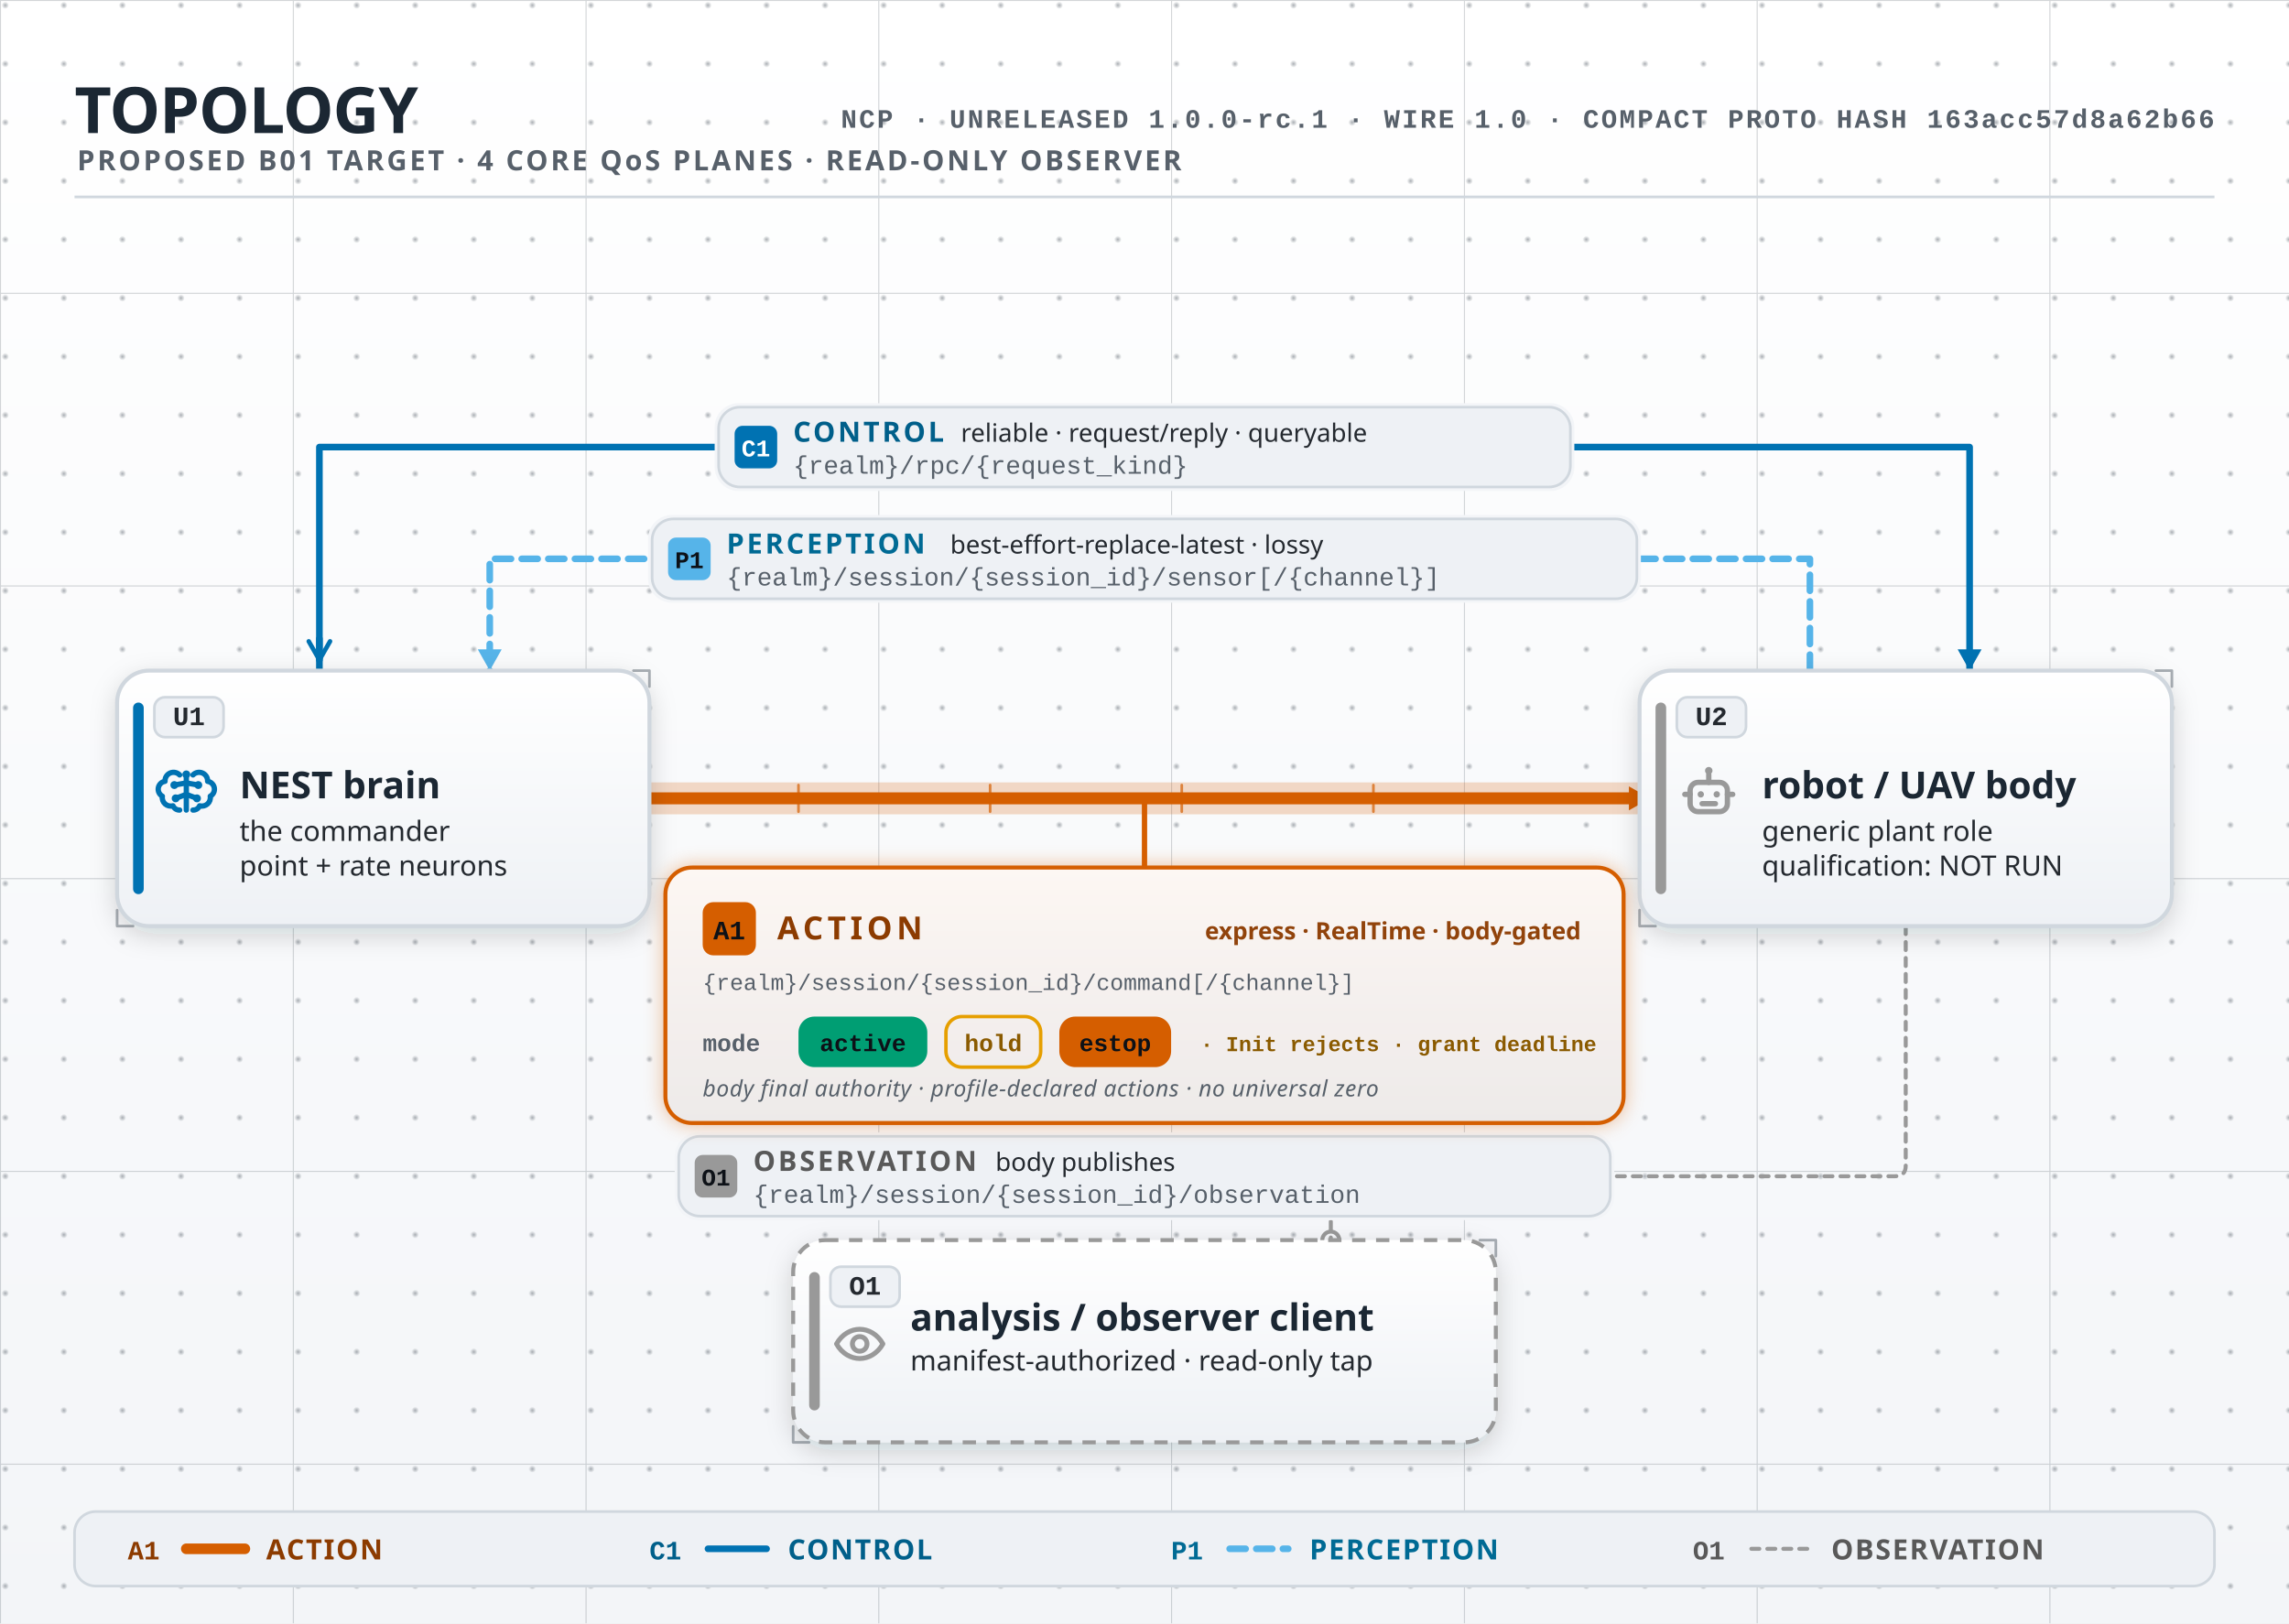
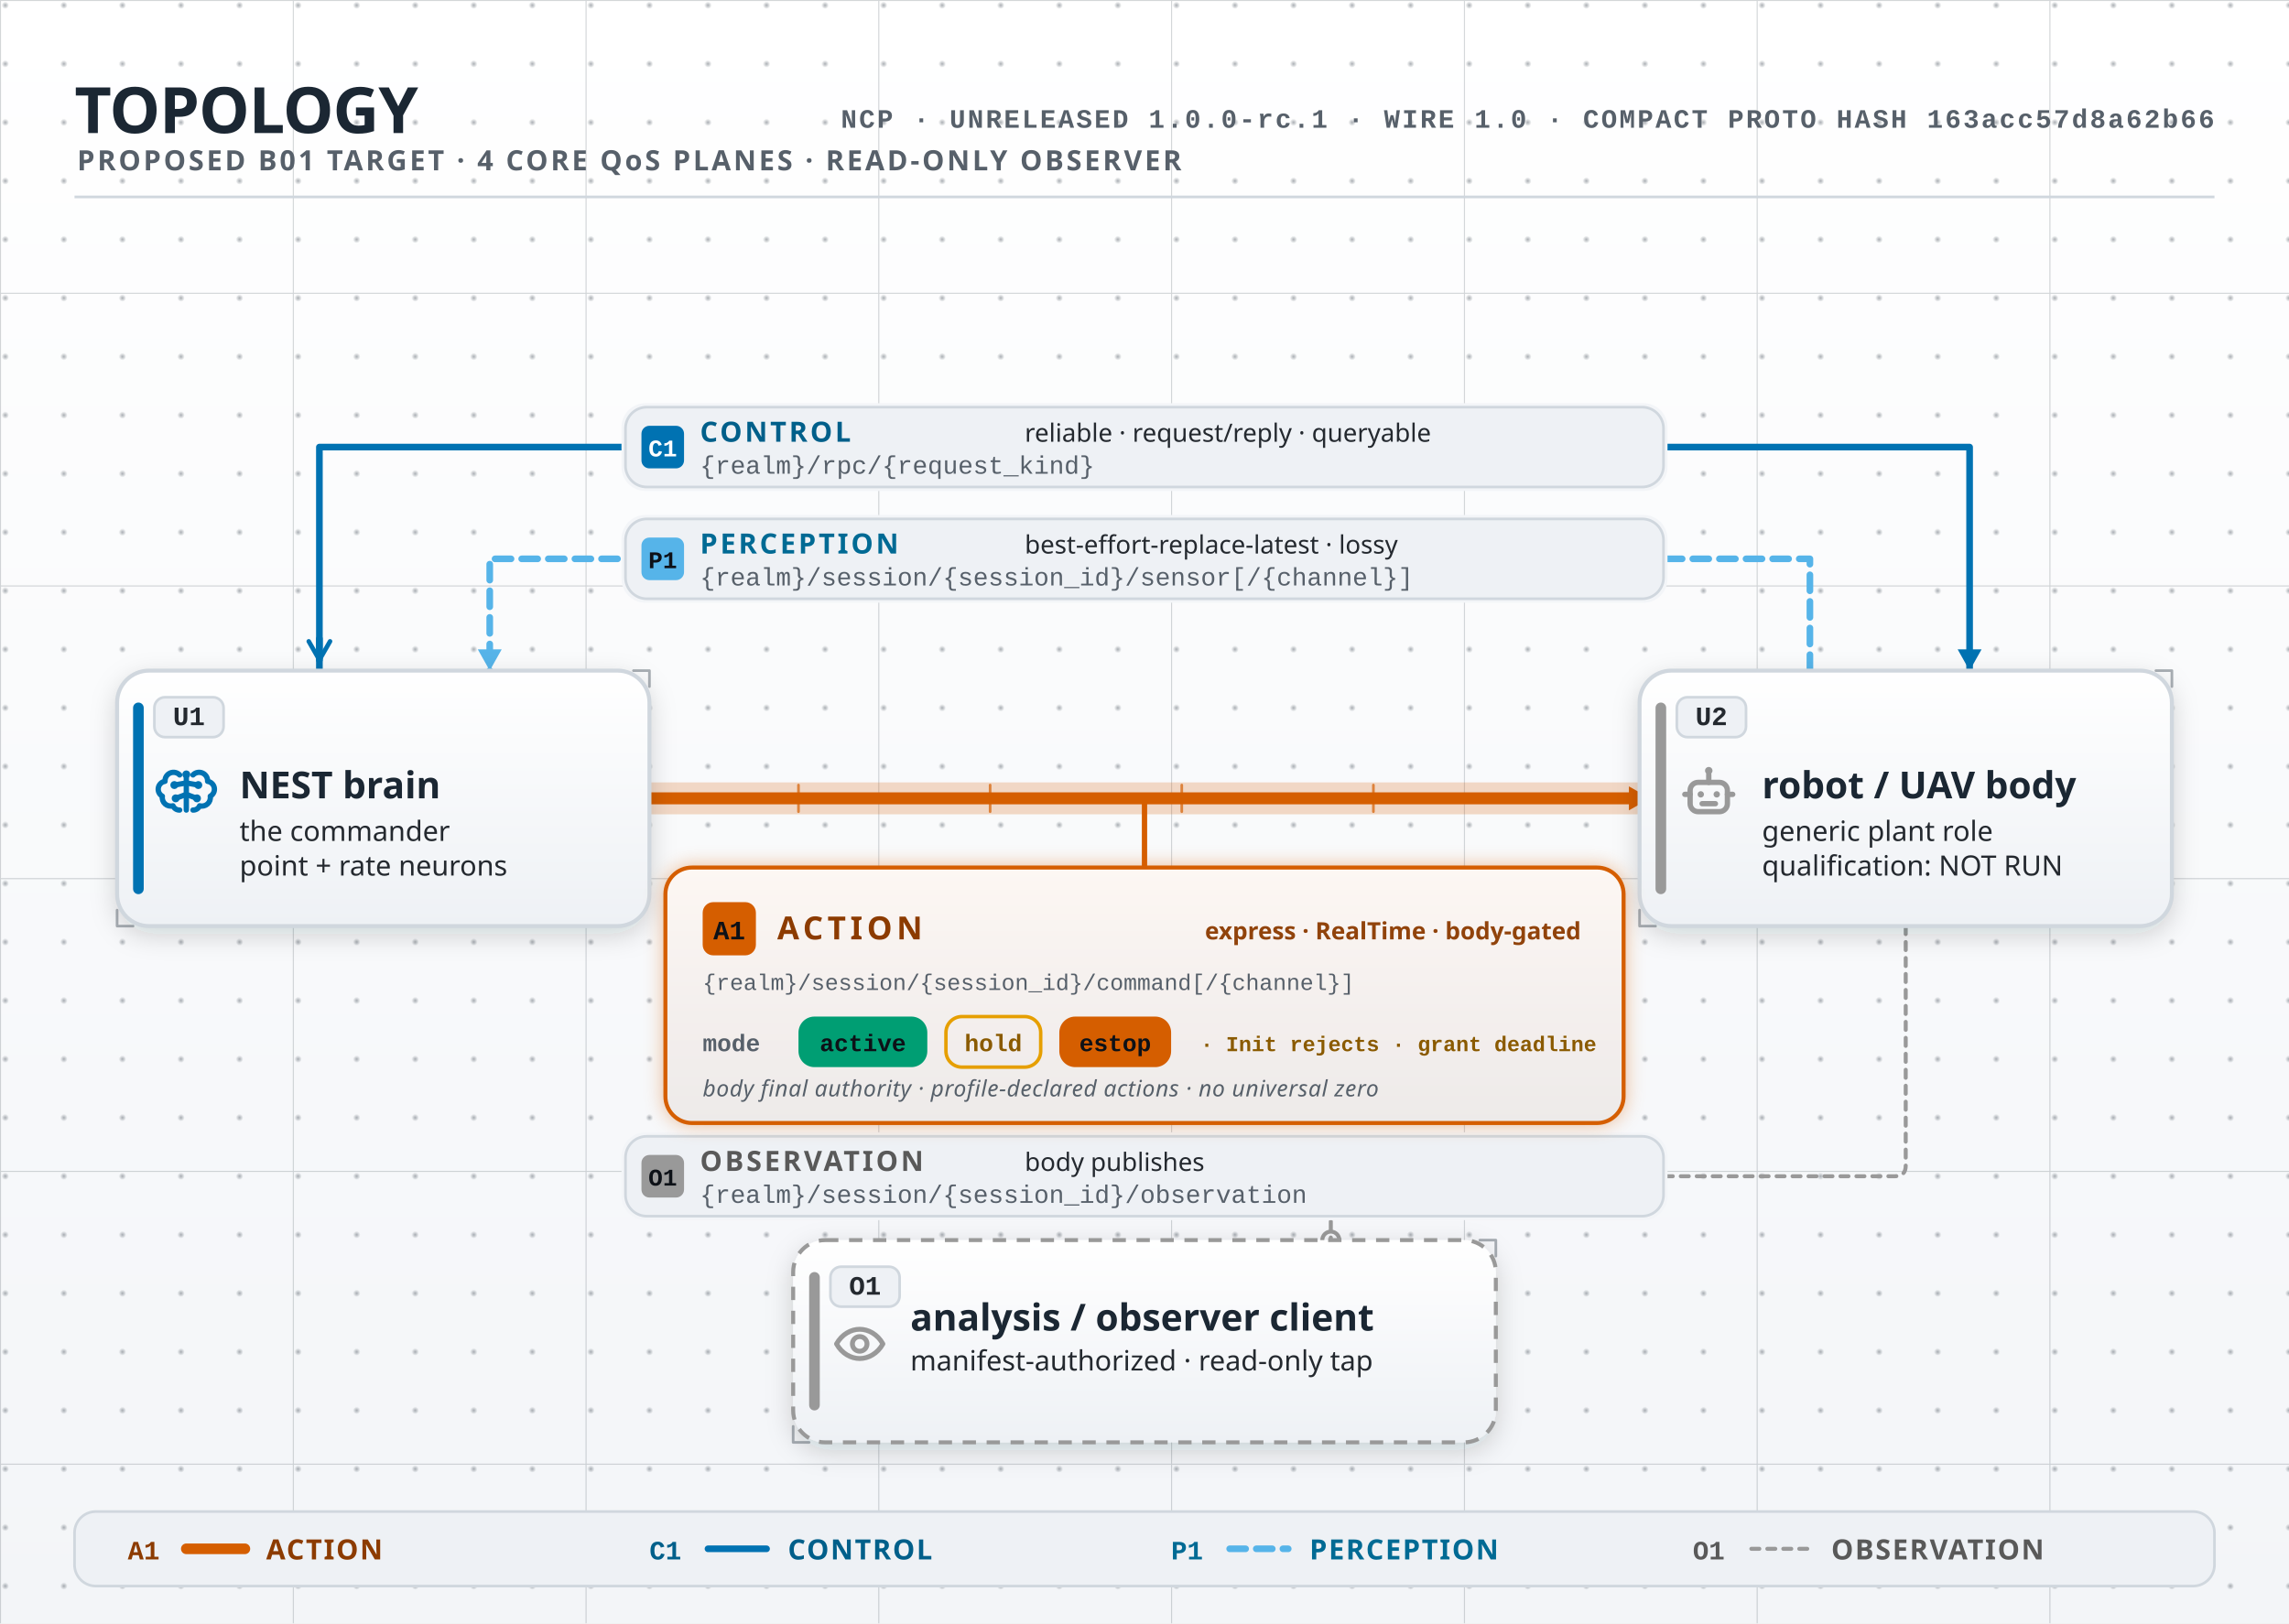
<svg xmlns="http://www.w3.org/2000/svg" width="860" height="610" viewBox="0 0 860 610" font-family="-apple-system, BlinkMacSystemFont, 'Segoe UI', 'Noto Sans', Helvetica, Arial, sans-serif" role="img" aria-labelledby="ncp-topology-title ncp-topology-desc">
  <defs>
    <linearGradient id="pageBg" x1="0" y1="0" x2="0" y2="1">
      <stop offset="0" stop-color="#ffffff" />
      <stop offset="1" stop-color="#f3f5f8" />
    </linearGradient>
    <linearGradient id="surface" x1="0" y1="0" x2="0" y2="1">
      <stop offset="0" stop-color="#ffffff" />
      <stop offset="1" stop-color="#eef1f5" />
    </linearGradient>
    <linearGradient id="busAction" x1="0" y1="0" x2="1" y2="0">
      <stop offset="0" stop-color="#D55E00" stop-opacity="1" />
      <stop offset="0.5" stop-color="#D55E00" stop-opacity="1" />
      <stop offset="1" stop-color="#b94f00" stop-opacity="1" />
    </linearGradient>
    <linearGradient id="contractHero" x1="0" y1="0" x2="1" y2="1">
      <stop offset="0" stop-color="#6D28D9" />
      <stop offset="1" stop-color="#5b21b6" />
    </linearGradient>
    <radialGradient id="gridDot" cx="0.5" cy="0.5" r="0.5">
      <stop offset="0" stop-color="#57606a" stop-opacity="0.5" />
      <stop offset="1" stop-color="#57606a" stop-opacity="0" />
    </radialGradient>
    <pattern id="grid" width="22" height="22" patternUnits="userSpaceOnUse">
      <circle cx="2" cy="2" r="1.4" fill="url(#gridDot)" />
    </pattern>
    <pattern id="gridMajor" width="110" height="110" patternUnits="userSpaceOnUse">
      <path d="M110 0H0V110" fill="none" stroke="#57606a" stroke-width="0.75" stroke-opacity="0.26" />
    </pattern>
    <filter id="soft" x="-40%" y="-40%" width="180%" height="180%" color-interpolation-filters="sRGB">
      <feDropShadow dx="0" dy="3" stdDeviation="5" flood-color="#1b2733" flood-opacity="0.18" />
    </filter>
    <filter id="halo" x="-60%" y="-60%" width="220%" height="220%" color-interpolation-filters="sRGB">
      <feGaussianBlur stdDeviation="3" />
    </filter>
    <filter id="glow" x="-90%" y="-90%" width="280%" height="280%" color-interpolation-filters="sRGB">
      <feGaussianBlur in="SourceAlpha" stdDeviation="3.4" result="b" />
      <feFlood flood-color="#D55E00" flood-opacity="0.4" />
      <feComposite in2="b" operator="in" result="g" />
      <feMerge>
        <feMergeNode in="g" />
        <feMergeNode in="SourceGraphic" />
      </feMerge>
    </filter>
    <marker id="arrowAction" markerUnits="userSpaceOnUse" markerWidth="12" markerHeight="12" refX="9" refY="5.5" orient="auto">
      <path d="M1,1 L9,5.5 L1,10 Z" fill="#D55E00" />
    </marker>
    <marker id="arrowControl" markerUnits="userSpaceOnUse" markerWidth="12" markerHeight="12" refX="9" refY="5.5" orient="auto">
      <path d="M1,1 L9,5.5 L1,10 Z" fill="#0072B2" />
    </marker>
    <marker id="replyControl" markerUnits="userSpaceOnUse" markerWidth="12" markerHeight="12" refX="9" refY="5.5" orient="auto">
      <path d="M2,1.5 L9,5.5 L2,9.5" fill="none" stroke="#0072B2" stroke-width="1.7" stroke-linecap="round" stroke-linejoin="round" />
    </marker>
    <marker id="arrowPercep" markerUnits="userSpaceOnUse" markerWidth="12" markerHeight="12" refX="9" refY="5.5" orient="auto">
      <path d="M1,1 L9,5.5 L1,10 Z" fill="#56B4E9" />
    </marker>
    <marker id="tapObserve" markerUnits="userSpaceOnUse" markerWidth="10" markerHeight="10" refX="5" refY="5" orient="auto">
      <circle cx="5" cy="5" r="3.2" fill="none" stroke="#999999" stroke-width="1.5" />
    </marker>
    <marker id="arrowContract" markerUnits="userSpaceOnUse" markerWidth="12" markerHeight="12" refX="9" refY="5.5" orient="auto">
      <path d="M1,1 L9,5.5 L1,10 Z" fill="#6D28D9" />
    </marker>
    <marker id="submoduleArrow" markerUnits="userSpaceOnUse" markerWidth="12" markerHeight="12" refX="9" refY="5.5" orient="auto">
      <path d="M2,1.5 L9,5.5 L2,9.5" fill="none" stroke="#999999" stroke-width="1.7" stroke-linecap="round" stroke-linejoin="round" />
    </marker>
    <marker id="arrowActive" markerUnits="userSpaceOnUse" markerWidth="12" markerHeight="12" refX="9" refY="5.5" orient="auto">
      <path d="M1,1 L9,5.5 L1,10 Z" fill="#009E73" />
    </marker>
    <marker id="arrowEstop" markerUnits="userSpaceOnUse" markerWidth="12" markerHeight="12" refX="9" refY="5.5" orient="auto">
      <path d="M1,1 L9,5.5 L1,10 Z" fill="#D55E00" stroke="#ffd9c2" stroke-width="0.6" />
    </marker>
    <marker id="arrowHold" markerUnits="userSpaceOnUse" markerWidth="12" markerHeight="12" refX="9" refY="5.5" orient="auto">
      <path d="M1,1 L9,5.5 L1,10 Z" fill="#E69F00" />
    </marker>
    <marker id="arrowMut" markerUnits="userSpaceOnUse" markerWidth="12" markerHeight="12" refX="9" refY="5.5" orient="auto">
      <path d="M1,1 L9,5.5 L1,10 Z" fill="#57606a" />
    </marker>
    <marker id="arrowConfig" markerUnits="userSpaceOnUse" markerWidth="12" markerHeight="12" refX="9" refY="5.5" orient="auto">
      <path d="M1,1 L9,5.5 L1,10 Z" fill="#CC79A7" />
    </marker>
    <filter id="glowContract" x="-90%" y="-90%" width="280%" height="280%" color-interpolation-filters="sRGB">
      <feGaussianBlur in="SourceAlpha" stdDeviation="3.4" result="b" />
      <feFlood flood-color="#6D28D9" flood-opacity="0.4" />
      <feComposite in2="b" operator="in" result="g" />
      <feMerge>
        <feMergeNode in="g" />
        <feMergeNode in="SourceGraphic" />
      </feMerge>
    </filter>
    <filter id="glowActive" x="-90%" y="-90%" width="280%" height="280%" color-interpolation-filters="sRGB">
      <feGaussianBlur in="SourceAlpha" stdDeviation="3.4" result="b" />
      <feFlood flood-color="#009E73" flood-opacity="0.4" />
      <feComposite in2="b" operator="in" result="g" />
      <feMerge>
        <feMergeNode in="g" />
        <feMergeNode in="SourceGraphic" />
      </feMerge>
    </filter>
  </defs>
  <rect x="0" y="0" width="860" height="610" rx="0" fill="url(#pageBg)" />
  <rect x="0" y="0" width="860" height="610" rx="0" fill="url(#gridMajor)" />
  <rect x="0" y="0" width="860" height="610" rx="0" fill="url(#grid)" />
  <text x="28" y="50" font-family="-apple-system, BlinkMacSystemFont, 'Segoe UI', 'Noto Sans', Helvetica, Arial, sans-serif" font-size="24" font-weight="800" font-style="normal" fill="#1b2733" text-anchor="start" letter-spacing="-0.3" text-rendering="geometricPrecision">TOPOLOGY</text>
  <text x="29" y="64" font-family="-apple-system, BlinkMacSystemFont, 'Segoe UI', 'Noto Sans', Helvetica, Arial, sans-serif" font-size="10.5" font-weight="600" font-style="normal" fill="#57606a" text-anchor="start" letter-spacing="1.0" text-rendering="geometricPrecision">PROPOSED B01 TARGET  ·  4 CORE QoS PLANES  ·  READ-ONLY OBSERVER</text>
  <line x1="28" y1="74" x2="832" y2="74" stroke="#d0d7de" stroke-width="1" stroke-linecap="butt" />
  <text x="832" y="48" font-family="ui-monospace, SFMono-Regular, 'SF Mono', Menlo, Consolas, 'Liberation Mono', monospace" font-size="10" font-weight="600" font-style="normal" fill="#57606a" text-anchor="end" letter-spacing="0.8" text-rendering="geometricPrecision">NCP · UNRELEASED 1.0.0-rc.1 · WIRE 1.0 · COMPACT PROTO HASH 163acc57d8a62b66</text>
  <path d="M716,348 L716,438 Q716,442 712,442 L504,442 Q500,442 500,446 L500,466" fill="none" stroke="#999999" stroke-width="1.5" stroke-linecap="round" stroke-linejoin="round" stroke-dasharray="3 3" marker-end="url(#tapObserve)" />
  <path d="M680,252 L680,210 L184,210 L184,252" fill="none" stroke="#56B4E9" stroke-width="2.5" stroke-linecap="round" stroke-linejoin="round" stroke-dasharray="6 4" marker-end="url(#arrowPercep)" />
  <path d="M120,252 L120,168 L740,168 L740,252" fill="none" stroke="#0072B2" stroke-width="2.5" stroke-linecap="round" stroke-linejoin="round" marker-end="url(#arrowControl)" />
  <path d="M120,240 L120,248" fill="none" stroke="#0072B2" stroke-width="2.5" stroke-linecap="round" stroke-linejoin="round" marker-end="url(#replyControl)" />
  <line x1="244" y1="300" x2="620" y2="300" stroke="#D55E00" stroke-width="12" stroke-linecap="round" stroke-opacity="0.22" />
  <line x1="244" y1="300" x2="620" y2="300" stroke="#D55E00" stroke-width="4.5" stroke-linecap="round" marker-end="url(#arrowAction)" />
  <line x1="300" y1="295" x2="300" y2="305" stroke="#D55E00" stroke-width="1" stroke-linecap="round" stroke-opacity="0.7" />
  <line x1="372" y1="295" x2="372" y2="305" stroke="#D55E00" stroke-width="1" stroke-linecap="round" stroke-opacity="0.7" />
  <line x1="444" y1="295" x2="444" y2="305" stroke="#D55E00" stroke-width="1" stroke-linecap="round" stroke-opacity="0.7" />
  <line x1="516" y1="295" x2="516" y2="305" stroke="#D55E00" stroke-width="1" stroke-linecap="round" stroke-opacity="0.7" />
  <rect x="44" y="252" width="200" height="96" rx="12" fill="url(#surface)" filter="url(#soft)" />
  <rect x="44" y="252" width="200" height="96" rx="12" fill="none" stroke="#d0d7de" stroke-width="1.5" />
  <rect x="50" y="264" width="4" height="72" rx="2" fill="#0072B2" />
  <path d="M238,252 L244,252 L244,258" fill="none" stroke="#57606a" stroke-width="1" stroke-linecap="round" stroke-linejoin="round" stroke-opacity="0.5" />
  <path d="M44,342 L44,348 L50,348" fill="none" stroke="#57606a" stroke-width="1" stroke-linecap="round" stroke-linejoin="round" stroke-opacity="0.5" />
  <rect x="58" y="262" width="26" height="15" rx="4" fill="#eef1f5" stroke="#d0d7de" stroke-width="1" />
  <text x="71" y="272.5" font-family="ui-monospace, SFMono-Regular, 'SF Mono', Menlo, Consolas, 'Liberation Mono', monospace" font-size="10" font-weight="700" font-style="normal" fill="#24292f" text-anchor="middle" text-rendering="geometricPrecision">U1</text>
  <g transform="translate(58,286) scale(1)" fill="none" stroke="#0072B2" stroke-width="2" stroke-linecap="round" stroke-linejoin="round">
    <path d="M9.5 5.2A3.2 3.2 0 0 0 4 7.6a3 3 0 0 0-1 5.6a3.2 3.2 0 0 0 4 3.6a2.6 2.6 0 0 0 2.5 1.6" />
    <path d="M14.5 5.2A3.2 3.2 0 0 1 20 7.6a3 3 0 0 1 1 5.6a3.2 3.2 0 0 1-4 3.6a2.6 2.6 0 0 1-2.5 1.6" />
    <path d="M12 5v13.4" />
    <circle cx="12" cy="5" r="0.5" fill="#0072B2" stroke="#0072B2" />
    <circle cx="7.5" cy="9" r="0.5" fill="#0072B2" stroke="#0072B2" />
    <circle cx="16.5" cy="9" r="0.5" fill="#0072B2" stroke="#0072B2" />
    <circle cx="8" cy="14" r="0.5" fill="#0072B2" stroke="#0072B2" />
    <circle cx="16" cy="14" r="0.5" fill="#0072B2" stroke="#0072B2" />
    <path d="M12 8.2 7.5 9M12 8.2 16.5 9M12 12.5 8 14M12 12.5 16 14" />
  </g>
  <text x="90" y="300" font-family="-apple-system, BlinkMacSystemFont, 'Segoe UI', 'Noto Sans', Helvetica, Arial, sans-serif" font-size="14" font-weight="700" font-style="normal" fill="#1b2733" text-anchor="start" text-rendering="geometricPrecision">NEST brain</text>
  <text x="90" y="316" font-family="-apple-system, BlinkMacSystemFont, 'Segoe UI', 'Noto Sans', Helvetica, Arial, sans-serif" font-size="10.5" font-weight="500" font-style="normal" fill="#24292f" text-anchor="start" text-rendering="geometricPrecision">the commander</text>
  <text x="90" y="329" font-family="-apple-system, BlinkMacSystemFont, 'Segoe UI', 'Noto Sans', Helvetica, Arial, sans-serif" font-size="10.5" font-weight="500" font-style="normal" fill="#24292f" text-anchor="start" text-rendering="geometricPrecision">point + rate neurons</text>
  <rect x="616" y="252" width="200" height="96" rx="12" fill="url(#surface)" filter="url(#soft)" />
  <rect x="616" y="252" width="200" height="96" rx="12" fill="none" stroke="#d0d7de" stroke-width="1.5" />
  <rect x="622" y="264" width="4" height="72" rx="2" fill="#999999" />
  <path d="M810,252 L816,252 L816,258" fill="none" stroke="#57606a" stroke-width="1" stroke-linecap="round" stroke-linejoin="round" stroke-opacity="0.5" />
  <path d="M616,342 L616,348 L622,348" fill="none" stroke="#57606a" stroke-width="1" stroke-linecap="round" stroke-linejoin="round" stroke-opacity="0.5" />
  <rect x="630" y="262" width="26" height="15" rx="4" fill="#eef1f5" stroke="#d0d7de" stroke-width="1" />
  <text x="643" y="272.5" font-family="ui-monospace, SFMono-Regular, 'SF Mono', Menlo, Consolas, 'Liberation Mono', monospace" font-size="10" font-weight="700" font-style="normal" fill="#24292f" text-anchor="middle" text-rendering="geometricPrecision">U2</text>
  <g transform="translate(630,286) scale(1)" fill="none" stroke="#999999" stroke-width="2" stroke-linecap="round" stroke-linejoin="round">
    <rect x="5" y="8" width="14" height="11" rx="3" />
    <path d="M12 8V5" />
    <circle cx="12" cy="3.6" r="1.4" fill="#999999" stroke="none" />
    <circle cx="9" cy="12.5" r="1.2" fill="#999999" stroke="none" />
    <circle cx="15" cy="12.5" r="1.2" fill="#999999" stroke="none" />
    <path d="M9.5 16h5" />
    <path d="M5 12.5H3M19 12.5h2" />
  </g>
  <text x="662" y="300" font-family="-apple-system, BlinkMacSystemFont, 'Segoe UI', 'Noto Sans', Helvetica, Arial, sans-serif" font-size="14" font-weight="700" font-style="normal" fill="#1b2733" text-anchor="start" text-rendering="geometricPrecision">robot / UAV body</text>
  <text x="662" y="316" font-family="-apple-system, BlinkMacSystemFont, 'Segoe UI', 'Noto Sans', Helvetica, Arial, sans-serif" font-size="10.5" font-weight="500" font-style="normal" fill="#24292f" text-anchor="start" text-rendering="geometricPrecision">generic plant role</text>
  <text x="662" y="329" font-family="-apple-system, BlinkMacSystemFont, 'Segoe UI', 'Noto Sans', Helvetica, Arial, sans-serif" font-size="10.5" font-weight="500" font-style="normal" fill="#24292f" text-anchor="start" text-rendering="geometricPrecision">qualification: NOT RUN</text>
  <rect x="298" y="466" width="264" height="76" rx="12" fill="url(#surface)" filter="url(#soft)" />
  <rect x="298" y="466" width="264" height="76" rx="12" fill="none" stroke="#999999" stroke-width="1.5" stroke-dasharray="5 4" fill-opacity="0.7" />
  <rect x="304" y="478" width="4" height="52" rx="2" fill="#999999" />
  <path d="M556,466 L562,466 L562,472" fill="none" stroke="#57606a" stroke-width="1" stroke-linecap="round" stroke-linejoin="round" stroke-opacity="0.5" />
  <path d="M298,536 L298,542 L304,542" fill="none" stroke="#57606a" stroke-width="1" stroke-linecap="round" stroke-linejoin="round" stroke-opacity="0.5" />
  <rect x="312" y="476" width="26" height="15" rx="4" fill="#eef1f5" stroke="#d0d7de" stroke-width="1" />
  <text x="325" y="486.5" font-family="ui-monospace, SFMono-Regular, 'SF Mono', Menlo, Consolas, 'Liberation Mono', monospace" font-size="10" font-weight="700" font-style="normal" fill="#24292f" text-anchor="middle" text-rendering="geometricPrecision">O1</text>
  <g transform="translate(312,494) scale(0.9167)" fill="none" stroke="#999999" stroke-width="2" stroke-linecap="round" stroke-linejoin="round">
    <path d="M2.5 12c2.2-4 6-6 9.5-6s7.3 2 9.5 6c-2.2 4-6 6-9.5 6s-7.3-2-9.5-6Z" />
    <circle cx="12" cy="12" r="3" />
  </g>
  <text x="342" y="500" font-family="-apple-system, BlinkMacSystemFont, 'Segoe UI', 'Noto Sans', Helvetica, Arial, sans-serif" font-size="14" font-weight="700" font-style="normal" fill="#1b2733" text-anchor="start" text-rendering="geometricPrecision">analysis / observer client</text>
  <text x="342" y="515" font-family="-apple-system, BlinkMacSystemFont, 'Segoe UI', 'Noto Sans', Helvetica, Arial, sans-serif" font-size="10.5" font-weight="500" font-style="normal" fill="#24292f" text-anchor="start" text-rendering="geometricPrecision">manifest-authorized · read-only tap</text>
-   <rect x="268.5" y="151.5" width="323" height="33" rx="9" fill="#f3f5f8" />
-   <rect x="270.0" y="153.0" width="320" height="30" rx="8" fill="#eef1f5" stroke="#d0d7de" stroke-width="1" />
-   <rect x="276.0" y="160.0" width="16" height="16" rx="3" fill="#0072B2" />
-   <text x="284.0" y="171.5" font-family="ui-monospace, SFMono-Regular, 'SF Mono', Menlo, Consolas, 'Liberation Mono', monospace" font-size="9" font-weight="700" font-style="normal" fill="#ffffff" text-anchor="middle" text-rendering="geometricPrecision">C1</text>
-   <text x="298.0" y="166.0" font-family="-apple-system, BlinkMacSystemFont, 'Segoe UI', 'Noto Sans', Helvetica, Arial, sans-serif" font-size="10.5" font-weight="700" font-style="normal" fill="#005F8A" text-anchor="start" letter-spacing="1.0" text-rendering="geometricPrecision">CONTROL</text>
-   <text x="298.0" y="178.0" font-family="ui-monospace, SFMono-Regular, 'SF Mono', Menlo, Consolas, 'Liberation Mono', monospace" font-size="9.5" font-weight="500" font-style="normal" fill="#57606a" text-anchor="start" text-rendering="geometricPrecision">{realm}/rpc/{request_kind}</text>
-   <text x="361.0" y="166.0" font-family="-apple-system, BlinkMacSystemFont, 'Segoe UI', 'Noto Sans', Helvetica, Arial, sans-serif" font-size="9.5" font-weight="500" font-style="normal" fill="#24292f" text-anchor="start" text-rendering="geometricPrecision">reliable · request/reply · queryable</text>
-   <rect x="243.5" y="193.5" width="373" height="33" rx="9" fill="#f3f5f8" />
-   <rect x="245.0" y="195.0" width="370" height="30" rx="8" fill="#eef1f5" stroke="#d0d7de" stroke-width="1" />
-   <rect x="251.0" y="202.0" width="16" height="16" rx="3" fill="#56B4E9" />
-   <text x="259.0" y="213.5" font-family="ui-monospace, SFMono-Regular, 'SF Mono', Menlo, Consolas, 'Liberation Mono', monospace" font-size="9" font-weight="700" font-style="normal" fill="#0d1117" text-anchor="middle" text-rendering="geometricPrecision">P1</text>
-   <text x="273.0" y="208.0" font-family="-apple-system, BlinkMacSystemFont, 'Segoe UI', 'Noto Sans', Helvetica, Arial, sans-serif" font-size="10.5" font-weight="700" font-style="normal" fill="#006A94" text-anchor="start" letter-spacing="1.0" text-rendering="geometricPrecision">PERCEPTION</text>
-   <text x="273.0" y="220.0" font-family="ui-monospace, SFMono-Regular, 'SF Mono', Menlo, Consolas, 'Liberation Mono', monospace" font-size="9.5" font-weight="500" font-style="normal" fill="#57606a" text-anchor="start" text-rendering="geometricPrecision">{realm}/session/{session_id}/sensor[/{channel}]</text>
-   <text x="357.0" y="208.0" font-family="-apple-system, BlinkMacSystemFont, 'Segoe UI', 'Noto Sans', Helvetica, Arial, sans-serif" font-size="9.5" font-weight="500" font-style="normal" fill="#24292f" text-anchor="start" text-rendering="geometricPrecision">best-effort-replace-latest · lossy</text>
-   <rect x="253.5" y="425.5" width="353" height="33" rx="9" fill="#f3f5f8" />
-   <rect x="255.0" y="427.0" width="350" height="30" rx="8" fill="#eef1f5" stroke="#d0d7de" stroke-width="1" />
-   <rect x="261.0" y="434.0" width="16" height="16" rx="3" fill="#999999" />
-   <text x="269.0" y="445.5" font-family="ui-monospace, SFMono-Regular, 'SF Mono', Menlo, Consolas, 'Liberation Mono', monospace" font-size="9" font-weight="700" font-style="normal" fill="#0d1117" text-anchor="middle" text-rendering="geometricPrecision">O1</text>
-   <text x="283.0" y="440.0" font-family="-apple-system, BlinkMacSystemFont, 'Segoe UI', 'Noto Sans', Helvetica, Arial, sans-serif" font-size="10.5" font-weight="700" font-style="normal" fill="#595959" text-anchor="start" letter-spacing="1.0" text-rendering="geometricPrecision">OBSERVATION</text>
-   <text x="283.0" y="452.0" font-family="ui-monospace, SFMono-Regular, 'SF Mono', Menlo, Consolas, 'Liberation Mono', monospace" font-size="9.5" font-weight="500" font-style="normal" fill="#57606a" text-anchor="start" text-rendering="geometricPrecision">{realm}/session/{session_id}/observation</text>
-   <text x="374.0" y="440.0" font-family="-apple-system, BlinkMacSystemFont, 'Segoe UI', 'Noto Sans', Helvetica, Arial, sans-serif" font-size="9.5" font-weight="500" font-style="normal" fill="#24292f" text-anchor="start" text-rendering="geometricPrecision">body publishes</text>
+   <rect x="233.5" y="151.5" width="393" height="33" rx="9" fill="#f3f5f8" />
+   <rect x="235.0" y="153.0" width="390" height="30" rx="8" fill="#eef1f5" stroke="#d0d7de" stroke-width="1" />
+   <rect x="241.0" y="160.0" width="16" height="16" rx="3" fill="#0072B2" />
+   <text x="249.0" y="171.5" font-family="ui-monospace, SFMono-Regular, 'SF Mono', Menlo, Consolas, 'Liberation Mono', monospace" font-size="9" font-weight="700" font-style="normal" fill="#ffffff" text-anchor="middle" text-rendering="geometricPrecision">C1</text>
+   <text x="263.0" y="166.0" font-family="-apple-system, BlinkMacSystemFont, 'Segoe UI', 'Noto Sans', Helvetica, Arial, sans-serif" font-size="10.5" font-weight="700" font-style="normal" fill="#005F8A" text-anchor="start" letter-spacing="1.0" text-rendering="geometricPrecision">CONTROL</text>
+   <text x="263.0" y="178.0" font-family="ui-monospace, SFMono-Regular, 'SF Mono', Menlo, Consolas, 'Liberation Mono', monospace" font-size="9.5" font-weight="500" font-style="normal" fill="#57606a" text-anchor="start" text-rendering="geometricPrecision">{realm}/rpc/{request_kind}</text>
+   <text x="385.0" y="166.0" font-family="-apple-system, BlinkMacSystemFont, 'Segoe UI', 'Noto Sans', Helvetica, Arial, sans-serif" font-size="9.5" font-weight="500" font-style="normal" fill="#24292f" text-anchor="start" text-rendering="geometricPrecision">reliable · request/reply · queryable</text>
+   <rect x="233.5" y="193.5" width="393" height="33" rx="9" fill="#f3f5f8" />
+   <rect x="235.0" y="195.0" width="390" height="30" rx="8" fill="#eef1f5" stroke="#d0d7de" stroke-width="1" />
+   <rect x="241.0" y="202.0" width="16" height="16" rx="3" fill="#56B4E9" />
+   <text x="249.0" y="213.5" font-family="ui-monospace, SFMono-Regular, 'SF Mono', Menlo, Consolas, 'Liberation Mono', monospace" font-size="9" font-weight="700" font-style="normal" fill="#0d1117" text-anchor="middle" text-rendering="geometricPrecision">P1</text>
+   <text x="263.0" y="208.0" font-family="-apple-system, BlinkMacSystemFont, 'Segoe UI', 'Noto Sans', Helvetica, Arial, sans-serif" font-size="10.5" font-weight="700" font-style="normal" fill="#006A94" text-anchor="start" letter-spacing="1.0" text-rendering="geometricPrecision">PERCEPTION</text>
+   <text x="263.0" y="220.0" font-family="ui-monospace, SFMono-Regular, 'SF Mono', Menlo, Consolas, 'Liberation Mono', monospace" font-size="9.5" font-weight="500" font-style="normal" fill="#57606a" text-anchor="start" text-rendering="geometricPrecision">{realm}/session/{session_id}/sensor[/{channel}]</text>
+   <text x="385.0" y="208.0" font-family="-apple-system, BlinkMacSystemFont, 'Segoe UI', 'Noto Sans', Helvetica, Arial, sans-serif" font-size="9.5" font-weight="500" font-style="normal" fill="#24292f" text-anchor="start" text-rendering="geometricPrecision">best-effort-replace-latest · lossy</text>
+   <rect x="233.5" y="425.5" width="393" height="33" rx="9" fill="#f3f5f8" />
+   <rect x="235.0" y="427.0" width="390" height="30" rx="8" fill="#eef1f5" stroke="#d0d7de" stroke-width="1" />
+   <rect x="241.0" y="434.0" width="16" height="16" rx="3" fill="#999999" />
+   <text x="249.0" y="445.5" font-family="ui-monospace, SFMono-Regular, 'SF Mono', Menlo, Consolas, 'Liberation Mono', monospace" font-size="9" font-weight="700" font-style="normal" fill="#0d1117" text-anchor="middle" text-rendering="geometricPrecision">O1</text>
+   <text x="263.0" y="440.0" font-family="-apple-system, BlinkMacSystemFont, 'Segoe UI', 'Noto Sans', Helvetica, Arial, sans-serif" font-size="10.5" font-weight="700" font-style="normal" fill="#595959" text-anchor="start" letter-spacing="1.0" text-rendering="geometricPrecision">OBSERVATION</text>
+   <text x="263.0" y="452.0" font-family="ui-monospace, SFMono-Regular, 'SF Mono', Menlo, Consolas, 'Liberation Mono', monospace" font-size="9.5" font-weight="500" font-style="normal" fill="#57606a" text-anchor="start" text-rendering="geometricPrecision">{realm}/session/{session_id}/observation</text>
+   <text x="385.0" y="440.0" font-family="-apple-system, BlinkMacSystemFont, 'Segoe UI', 'Noto Sans', Helvetica, Arial, sans-serif" font-size="9.5" font-weight="500" font-style="normal" fill="#24292f" text-anchor="start" text-rendering="geometricPrecision">body publishes</text>
  <line x1="430" y1="300" x2="430" y2="326" stroke="#D55E00" stroke-width="2" stroke-linecap="round" />
  <rect x="250" y="326" width="360" height="96" rx="10" fill="url(#surface)" stroke="#D55E00" stroke-width="1.5" filter="url(#glow)" />
  <rect x="250" y="326" width="360" height="96" rx="10" fill="#D55E00" fill-opacity="0.05" />
  <rect x="264" y="339" width="20" height="20" rx="4" fill="#D55E00" />
  <text x="274" y="353" font-family="ui-monospace, SFMono-Regular, 'SF Mono', Menlo, Consolas, 'Liberation Mono', monospace" font-size="10" font-weight="700" font-style="normal" fill="#0d1117" text-anchor="middle" text-rendering="geometricPrecision">A1</text>
  <text x="292" y="353" font-family="-apple-system, BlinkMacSystemFont, 'Segoe UI', 'Noto Sans', Helvetica, Arial, sans-serif" font-size="12" font-weight="700" font-style="normal" fill="#8C3B00" text-anchor="start" letter-spacing="1.6" text-rendering="geometricPrecision">ACTION</text>
  <text x="594" y="353" font-family="-apple-system, BlinkMacSystemFont, 'Segoe UI', 'Noto Sans', Helvetica, Arial, sans-serif" font-size="9" font-weight="600" font-style="normal" fill="#8C3B00" fill-opacity="0.95" text-anchor="end" text-rendering="geometricPrecision">express · RealTime · body-gated</text>
  <text x="264" y="372" font-family="ui-monospace, SFMono-Regular, 'SF Mono', Menlo, Consolas, 'Liberation Mono', monospace" font-size="8.5" font-weight="500" font-style="normal" fill="#57606a" text-anchor="start" text-rendering="geometricPrecision">{realm}/session/{session_id}/command[/{channel}]</text>
  <text x="264" y="395" font-family="ui-monospace, SFMono-Regular, 'SF Mono', Menlo, Consolas, 'Liberation Mono', monospace" font-size="9" font-weight="600" font-style="normal" fill="#57606a" text-anchor="start" text-rendering="geometricPrecision">mode</text>
  <rect x="300" y="382" width="48.4" height="19" rx="6" fill="#009E73" />
  <text x="324.2" y="395" font-family="ui-monospace, SFMono-Regular, 'SF Mono', Menlo, Consolas, 'Liberation Mono', monospace" font-size="9" font-weight="700" font-style="normal" fill="#0d1117" text-anchor="middle" text-rendering="geometricPrecision">active</text>
  <rect x="355.4" y="382" width="35.6" height="19" rx="6" fill="none" stroke="#E69F00" stroke-width="1.3" />
  <text x="373.2" y="395" font-family="ui-monospace, SFMono-Regular, 'SF Mono', Menlo, Consolas, 'Liberation Mono', monospace" font-size="9" font-weight="700" font-style="normal" fill="#8A5A00" text-anchor="middle" text-rendering="geometricPrecision">hold</text>
  <rect x="398.0" y="382" width="42.0" height="19" rx="6" fill="#D55E00" />
  <text x="419.0" y="395" font-family="ui-monospace, SFMono-Regular, 'SF Mono', Menlo, Consolas, 'Liberation Mono', monospace" font-size="9" font-weight="700" font-style="normal" fill="#0d1117" text-anchor="middle" text-rendering="geometricPrecision">estop</text>
  <text x="451.0" y="395" font-family="ui-monospace, SFMono-Regular, 'SF Mono', Menlo, Consolas, 'Liberation Mono', monospace" font-size="8" font-weight="600" font-style="normal" fill="#8A5A00" text-anchor="start" text-rendering="geometricPrecision">· Init rejects · grant deadline</text>
  <text x="264" y="412" font-family="-apple-system, BlinkMacSystemFont, 'Segoe UI', 'Noto Sans', Helvetica, Arial, sans-serif" font-size="8.5" font-weight="500" font-style="italic" fill="#57606a" text-anchor="start" letter-spacing="0.2" text-rendering="geometricPrecision">body final authority · profile-declared actions · no universal zero</text>
  <rect x="28" y="568" width="804" height="28" rx="8" fill="#eef1f5" stroke="#d0d7de" stroke-width="1" />
  <text x="48" y="586" font-family="ui-monospace, SFMono-Regular, 'SF Mono', Menlo, Consolas, 'Liberation Mono', monospace" font-size="10" font-weight="700" font-style="normal" fill="#8C3B00" text-anchor="start" text-rendering="geometricPrecision">A1</text>
  <line x1="70" y1="582" x2="92" y2="582" stroke="#D55E00" stroke-width="4" stroke-linecap="round" />
  <text x="100" y="586" font-family="-apple-system, BlinkMacSystemFont, 'Segoe UI', 'Noto Sans', Helvetica, Arial, sans-serif" font-size="10.5" font-weight="700" font-style="normal" fill="#8C3B00" text-anchor="start" letter-spacing="0.6" text-rendering="geometricPrecision">ACTION</text>
  <text x="244" y="586" font-family="ui-monospace, SFMono-Regular, 'SF Mono', Menlo, Consolas, 'Liberation Mono', monospace" font-size="10" font-weight="700" font-style="normal" fill="#005F8A" text-anchor="start" text-rendering="geometricPrecision">C1</text>
  <line x1="266" y1="582" x2="288" y2="582" stroke="#0072B2" stroke-width="2.5" stroke-linecap="round" />
  <text x="296" y="586" font-family="-apple-system, BlinkMacSystemFont, 'Segoe UI', 'Noto Sans', Helvetica, Arial, sans-serif" font-size="10.5" font-weight="700" font-style="normal" fill="#005F8A" text-anchor="start" letter-spacing="0.6" text-rendering="geometricPrecision">CONTROL</text>
  <text x="440" y="586" font-family="ui-monospace, SFMono-Regular, 'SF Mono', Menlo, Consolas, 'Liberation Mono', monospace" font-size="10" font-weight="700" font-style="normal" fill="#006A94" text-anchor="start" text-rendering="geometricPrecision">P1</text>
  <line x1="462" y1="582" x2="484" y2="582" stroke="#56B4E9" stroke-width="2.5" stroke-linecap="round" stroke-dasharray="6 4" />
  <text x="492" y="586" font-family="-apple-system, BlinkMacSystemFont, 'Segoe UI', 'Noto Sans', Helvetica, Arial, sans-serif" font-size="10.5" font-weight="700" font-style="normal" fill="#006A94" text-anchor="start" letter-spacing="0.6" text-rendering="geometricPrecision">PERCEPTION</text>
  <text x="636" y="586" font-family="ui-monospace, SFMono-Regular, 'SF Mono', Menlo, Consolas, 'Liberation Mono', monospace" font-size="10" font-weight="700" font-style="normal" fill="#595959" text-anchor="start" text-rendering="geometricPrecision">O1</text>
  <line x1="658" y1="582" x2="680" y2="582" stroke="#999999" stroke-width="1.5" stroke-linecap="round" stroke-dasharray="3 3" />
  <text x="688" y="586" font-family="-apple-system, BlinkMacSystemFont, 'Segoe UI', 'Noto Sans', Helvetica, Arial, sans-serif" font-size="10.5" font-weight="700" font-style="normal" fill="#595959" text-anchor="start" letter-spacing="0.6" text-rendering="geometricPrecision">OBSERVATION</text>
</svg>
